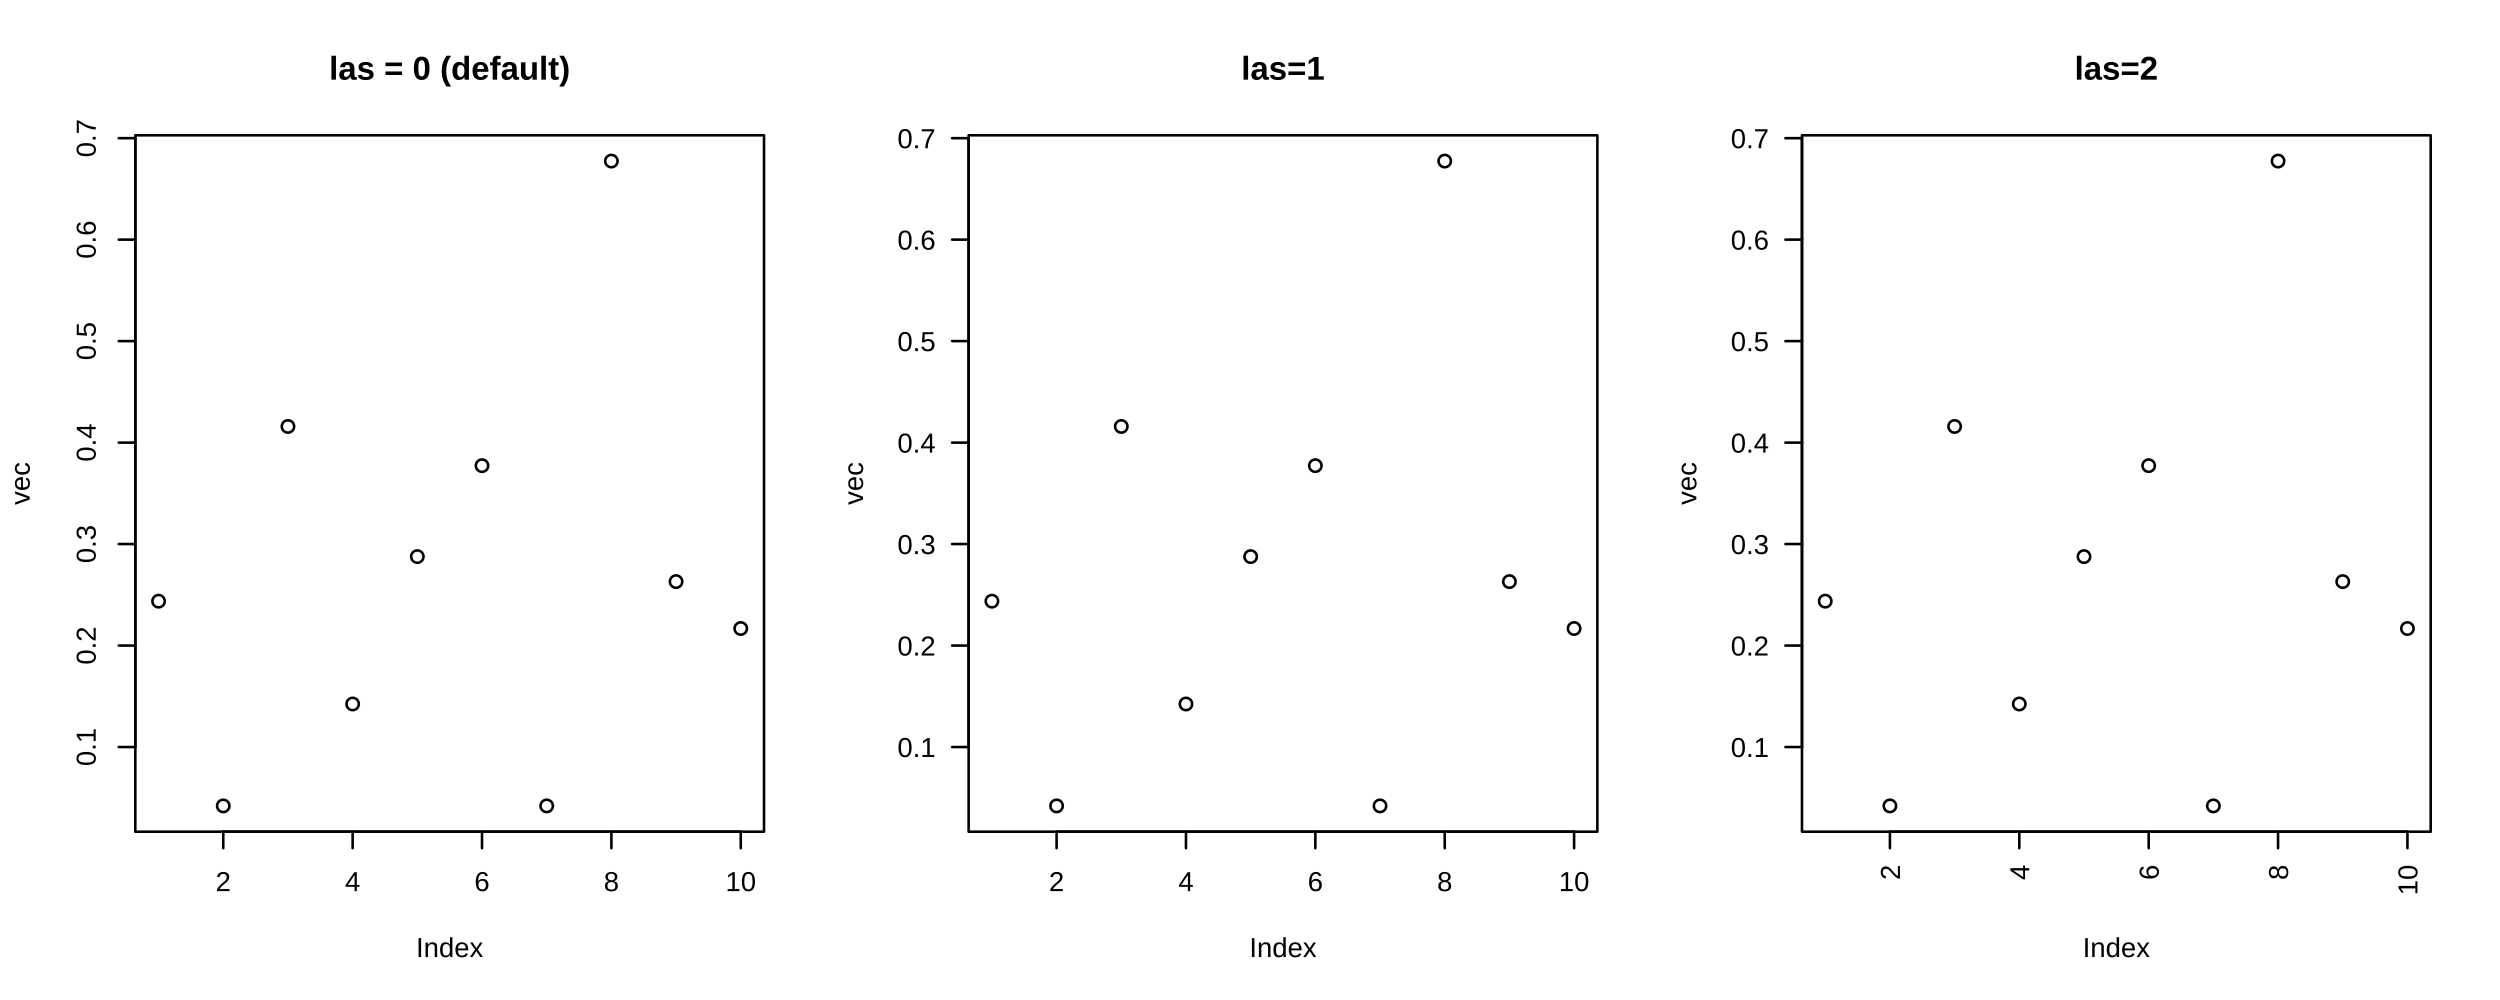
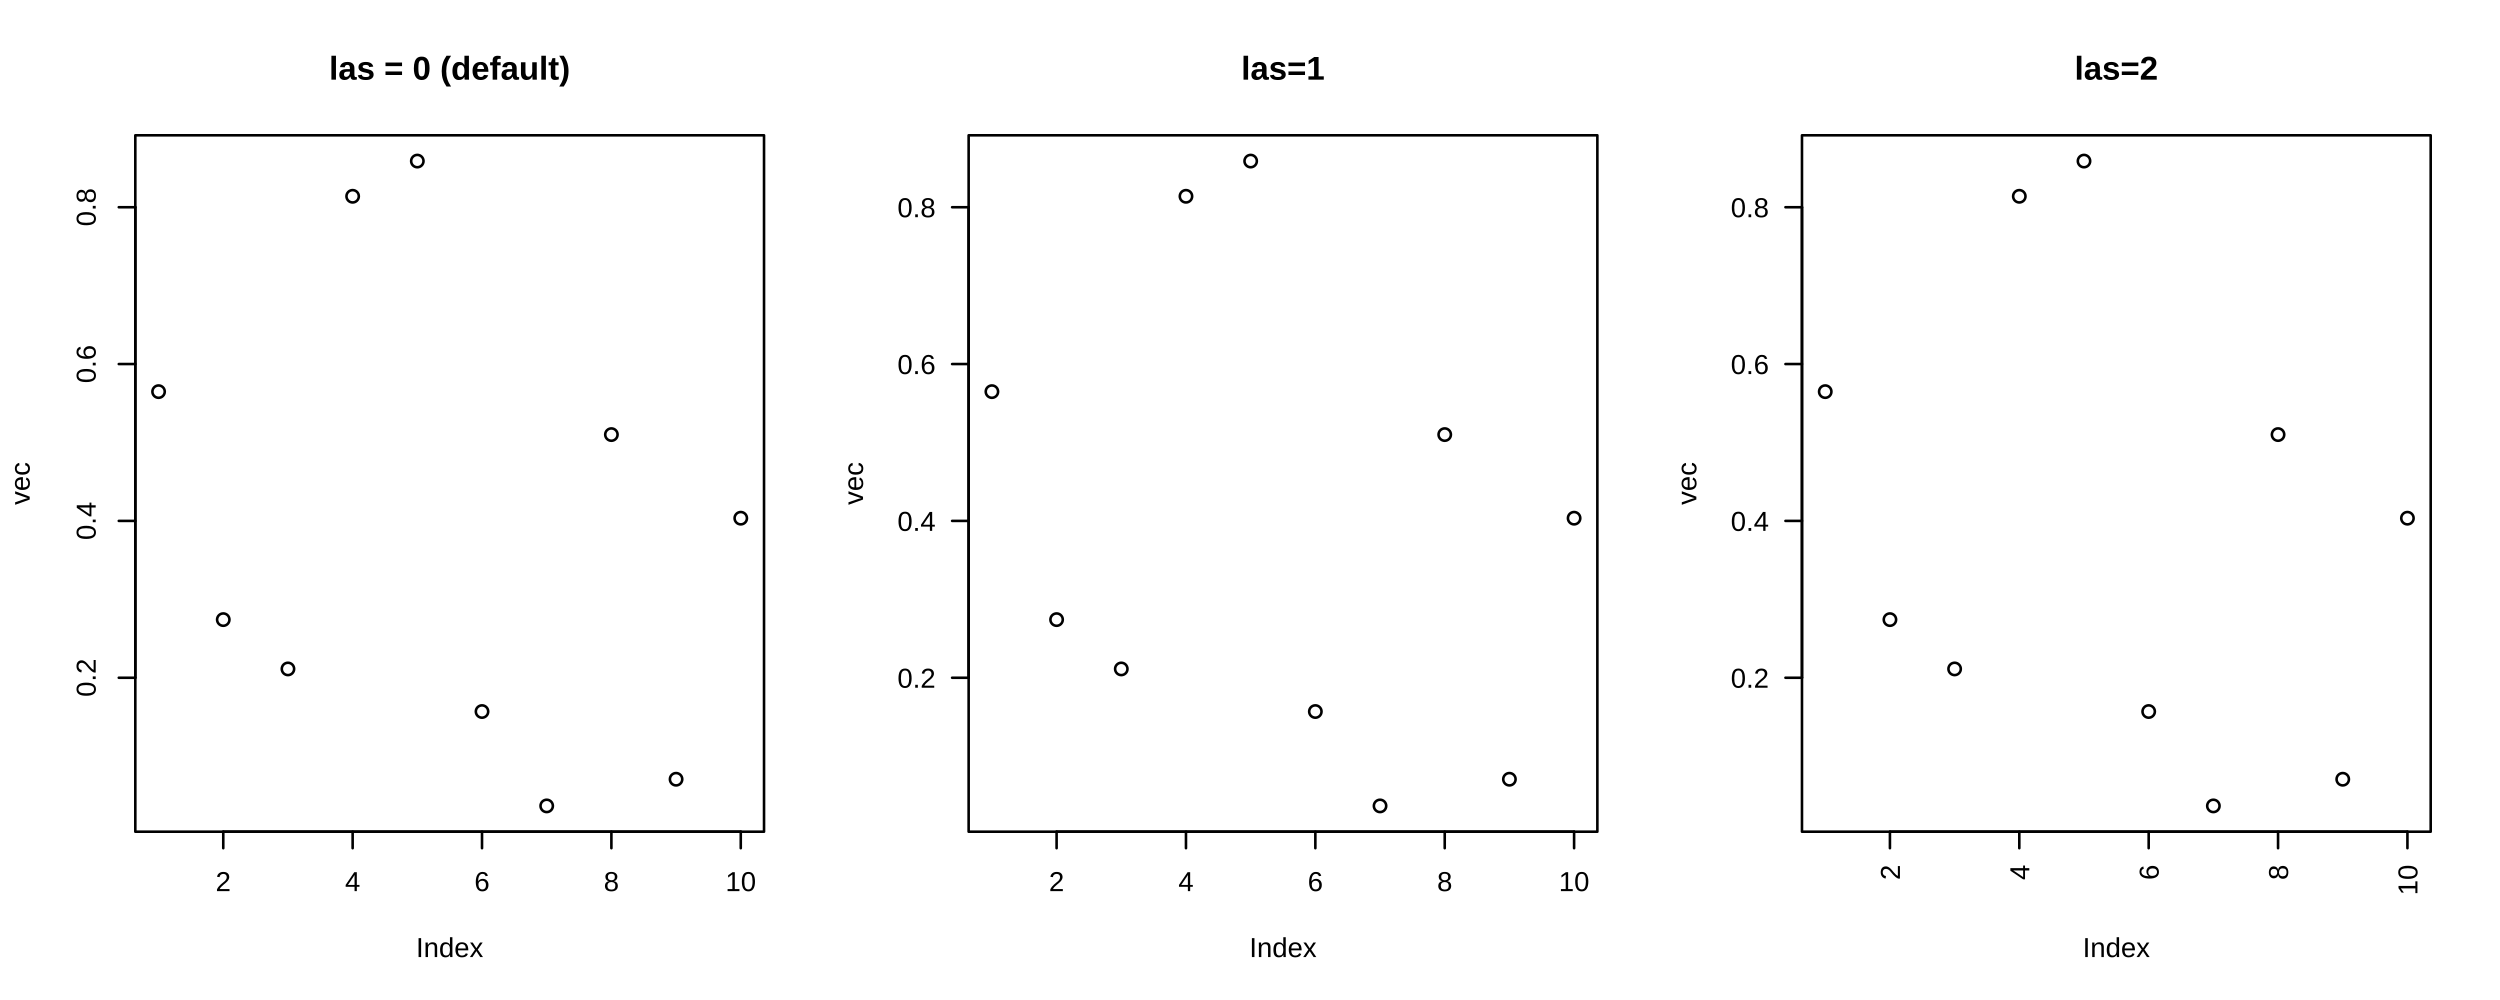
<svg xmlns="http://www.w3.org/2000/svg" class="svglite" width="720.00pt" height="288.00pt" viewBox="0 0 720.00 288.00">
  <defs>
    <style type="text/css">
    .svglite line, .svglite polyline, .svglite polygon, .svglite path, .svglite rect, .svglite circle {
      fill: none;
      stroke: #000000;
      stroke-linecap: round;
      stroke-linejoin: round;
      stroke-miterlimit: 10.00;
    }
    .svglite text {
      white-space: pre;
    }
  </style>
  </defs>
  <rect width="100%" height="100%" style="stroke: none; fill: #FFFFFF;" />
  <defs>
    <clipPath id="cpMC4wMHw3MjAuMDB8MC4wMHwyODguMDA=">
      <rect x="0.00" y="0.00" width="720.00" height="288.00" />
    </clipPath>
  </defs>
  <g clip-path="url(#cpMC4wMHw3MjAuMDB8MC4wMHwyODguMDA=)">
</g>
  <defs>
    <clipPath id="cpMzguOTd8MjIwLjA0fDM4Ljk3fDIzOS41Mw==">
      <rect x="38.97" y="38.97" width="181.08" height="200.56" />
    </clipPath>
  </defs>
  <g clip-path="url(#cpMzguOTd8MjIwLjA0fDM4Ljk3fDIzOS41Mw==)">
-     <circle cx="45.67" cy="173.14" r="1.78" style="stroke-width: 0.75;" />
-     <circle cx="64.30" cy="232.10" r="1.78" style="stroke-width: 0.75;" />
-     <circle cx="82.93" cy="122.82" r="1.78" style="stroke-width: 0.75;" />
-     <circle cx="101.56" cy="202.75" r="1.78" style="stroke-width: 0.75;" />
-     <circle cx="120.19" cy="160.30" r="1.78" style="stroke-width: 0.75;" />
-     <circle cx="138.82" cy="134.11" r="1.78" style="stroke-width: 0.75;" />
+     <circle cx="45.67" cy="112.79" r="1.78" style="stroke-width: 0.75;" />
+     <circle cx="64.30" cy="178.45" r="1.78" style="stroke-width: 0.75;" />
+     <circle cx="82.93" cy="192.65" r="1.78" style="stroke-width: 0.75;" />
+     <circle cx="101.56" cy="56.53" r="1.78" style="stroke-width: 0.75;" />
+     <circle cx="120.19" cy="46.39" r="1.78" style="stroke-width: 0.75;" />
+     <circle cx="138.82" cy="204.92" r="1.78" style="stroke-width: 0.75;" />
    <circle cx="157.45" cy="232.10" r="1.78" style="stroke-width: 0.75;" />
-     <circle cx="176.08" cy="46.39" r="1.78" style="stroke-width: 0.75;" />
-     <circle cx="194.71" cy="167.50" r="1.78" style="stroke-width: 0.75;" />
-     <circle cx="213.34" cy="181.01" r="1.78" style="stroke-width: 0.75;" />
+     <circle cx="176.08" cy="125.16" r="1.78" style="stroke-width: 0.75;" />
+     <circle cx="194.71" cy="224.42" r="1.78" style="stroke-width: 0.75;" />
+     <circle cx="213.34" cy="149.24" r="1.78" style="stroke-width: 0.75;" />
  </g>
  <g clip-path="url(#cpMC4wMHw3MjAuMDB8MC4wMHwyODguMDA=)">
    <line x1="64.30" y1="239.53" x2="213.34" y2="239.53" style="stroke-width: 0.75;" />
    <line x1="64.30" y1="239.53" x2="64.30" y2="244.28" style="stroke-width: 0.75;" />
    <line x1="101.56" y1="239.53" x2="101.56" y2="244.28" style="stroke-width: 0.75;" />
    <line x1="138.82" y1="239.53" x2="138.82" y2="244.28" style="stroke-width: 0.75;" />
    <line x1="176.08" y1="239.53" x2="176.08" y2="244.28" style="stroke-width: 0.75;" />
    <line x1="213.34" y1="239.53" x2="213.34" y2="244.28" style="stroke-width: 0.75;" />
    <text x="64.30" y="256.64" text-anchor="middle" style="font-size: 7.92px; font-family: &quot;Liberation Sans&quot;;" textLength="5.03px" lengthAdjust="spacingAndGlyphs">2</text>
    <text x="101.56" y="256.64" text-anchor="middle" style="font-size: 7.92px; font-family: &quot;Liberation Sans&quot;;" textLength="5.03px" lengthAdjust="spacingAndGlyphs">4</text>
    <text x="138.82" y="256.64" text-anchor="middle" style="font-size: 7.92px; font-family: &quot;Liberation Sans&quot;;" textLength="5.03px" lengthAdjust="spacingAndGlyphs">6</text>
    <text x="176.08" y="256.64" text-anchor="middle" style="font-size: 7.92px; font-family: &quot;Liberation Sans&quot;;" textLength="5.03px" lengthAdjust="spacingAndGlyphs">8</text>
    <text x="213.34" y="256.64" text-anchor="middle" style="font-size: 7.92px; font-family: &quot;Liberation Sans&quot;;" textLength="10.07px" lengthAdjust="spacingAndGlyphs">10</text>
-     <line x1="38.97" y1="215.14" x2="38.97" y2="39.80" style="stroke-width: 0.75;" />
-     <line x1="38.97" y1="215.14" x2="34.21" y2="215.14" style="stroke-width: 0.75;" />
-     <line x1="38.97" y1="185.92" x2="34.21" y2="185.92" style="stroke-width: 0.75;" />
-     <line x1="38.97" y1="156.69" x2="34.21" y2="156.69" style="stroke-width: 0.75;" />
-     <line x1="38.97" y1="127.47" x2="34.21" y2="127.47" style="stroke-width: 0.75;" />
-     <line x1="38.97" y1="98.24" x2="34.21" y2="98.24" style="stroke-width: 0.75;" />
-     <line x1="38.97" y1="69.02" x2="34.21" y2="69.02" style="stroke-width: 0.75;" />
-     <line x1="38.97" y1="39.80" x2="34.21" y2="39.80" style="stroke-width: 0.75;" />
-     <text transform="translate(27.56,215.14) rotate(-90)" text-anchor="middle" style="font-size: 7.92px; font-family: &quot;Liberation Sans&quot;;" textLength="12.58px" lengthAdjust="spacingAndGlyphs">0.1</text>
-     <text transform="translate(27.56,185.92) rotate(-90)" text-anchor="middle" style="font-size: 7.92px; font-family: &quot;Liberation Sans&quot;;" textLength="12.58px" lengthAdjust="spacingAndGlyphs">0.2</text>
-     <text transform="translate(27.56,156.69) rotate(-90)" text-anchor="middle" style="font-size: 7.92px; font-family: &quot;Liberation Sans&quot;;" textLength="12.58px" lengthAdjust="spacingAndGlyphs">0.3</text>
-     <text transform="translate(27.56,127.47) rotate(-90)" text-anchor="middle" style="font-size: 7.92px; font-family: &quot;Liberation Sans&quot;;" textLength="12.58px" lengthAdjust="spacingAndGlyphs">0.4</text>
-     <text transform="translate(27.56,98.24) rotate(-90)" text-anchor="middle" style="font-size: 7.92px; font-family: &quot;Liberation Sans&quot;;" textLength="12.58px" lengthAdjust="spacingAndGlyphs">0.5</text>
-     <text transform="translate(27.56,69.02) rotate(-90)" text-anchor="middle" style="font-size: 7.92px; font-family: &quot;Liberation Sans&quot;;" textLength="12.58px" lengthAdjust="spacingAndGlyphs">0.6</text>
-     <text transform="translate(27.56,39.80) rotate(-90)" text-anchor="middle" style="font-size: 7.92px; font-family: &quot;Liberation Sans&quot;;" textLength="12.58px" lengthAdjust="spacingAndGlyphs">0.7</text>
+     <line x1="38.97" y1="195.19" x2="38.97" y2="59.68" style="stroke-width: 0.75;" />
+     <line x1="38.97" y1="195.19" x2="34.21" y2="195.19" style="stroke-width: 0.75;" />
+     <line x1="38.97" y1="150.02" x2="34.21" y2="150.02" style="stroke-width: 0.75;" />
+     <line x1="38.97" y1="104.85" x2="34.21" y2="104.85" style="stroke-width: 0.75;" />
+     <line x1="38.97" y1="59.68" x2="34.21" y2="59.68" style="stroke-width: 0.75;" />
+     <text transform="translate(27.56,195.19) rotate(-90)" text-anchor="middle" style="font-size: 7.92px; font-family: &quot;Liberation Sans&quot;;" textLength="12.58px" lengthAdjust="spacingAndGlyphs">0.2</text>
+     <text transform="translate(27.56,150.02) rotate(-90)" text-anchor="middle" style="font-size: 7.92px; font-family: &quot;Liberation Sans&quot;;" textLength="12.58px" lengthAdjust="spacingAndGlyphs">0.4</text>
+     <text transform="translate(27.56,104.85) rotate(-90)" text-anchor="middle" style="font-size: 7.92px; font-family: &quot;Liberation Sans&quot;;" textLength="12.58px" lengthAdjust="spacingAndGlyphs">0.6</text>
+     <text transform="translate(27.56,59.68) rotate(-90)" text-anchor="middle" style="font-size: 7.92px; font-family: &quot;Liberation Sans&quot;;" textLength="12.58px" lengthAdjust="spacingAndGlyphs">0.8</text>
    <polygon points="38.97,239.53 220.04,239.53 220.04,38.97 38.97,38.97 " style="stroke-width: 0.75;" />
  </g>
  <defs>
    <clipPath id="cpMC4wMHwyNDAuMDB8MC4wMHwyODguMDA=">
      <rect x="0.00" y="0.00" width="240.00" height="288.00" />
    </clipPath>
  </defs>
  <g clip-path="url(#cpMC4wMHwyNDAuMDB8MC4wMHwyODguMDA=)">
    <text x="129.50" y="22.95" text-anchor="middle" style="font-size: 9.50px; font-weight: bold; font-family: &quot;Liberation Sans&quot;;" textLength="86.82px" lengthAdjust="spacingAndGlyphs">las = 0 (default)</text>
    <text x="129.50" y="275.64" text-anchor="middle" style="font-size: 7.92px; font-family: &quot;Liberation Sans&quot;;" textLength="21.77px" lengthAdjust="spacingAndGlyphs">Index</text>
    <text transform="translate(8.55,139.25) rotate(-90)" text-anchor="middle" style="font-size: 7.92px; font-family: &quot;Liberation Sans&quot;;" textLength="13.90px" lengthAdjust="spacingAndGlyphs">vec</text>
  </g>
  <defs>
    <clipPath id="cpMjc4Ljk3fDQ2MC4wNHwzOC45N3wyMzkuNTM=">
      <rect x="278.97" y="38.97" width="181.08" height="200.56" />
    </clipPath>
  </defs>
  <g clip-path="url(#cpMjc4Ljk3fDQ2MC4wNHwzOC45N3wyMzkuNTM=)">
-     <circle cx="285.67" cy="173.14" r="1.78" style="stroke-width: 0.75;" />
-     <circle cx="304.30" cy="232.10" r="1.78" style="stroke-width: 0.75;" />
-     <circle cx="322.93" cy="122.82" r="1.78" style="stroke-width: 0.75;" />
-     <circle cx="341.56" cy="202.75" r="1.78" style="stroke-width: 0.75;" />
-     <circle cx="360.19" cy="160.30" r="1.78" style="stroke-width: 0.75;" />
-     <circle cx="378.82" cy="134.11" r="1.78" style="stroke-width: 0.75;" />
+     <circle cx="285.67" cy="112.79" r="1.78" style="stroke-width: 0.75;" />
+     <circle cx="304.30" cy="178.45" r="1.78" style="stroke-width: 0.75;" />
+     <circle cx="322.93" cy="192.65" r="1.78" style="stroke-width: 0.75;" />
+     <circle cx="341.56" cy="56.53" r="1.78" style="stroke-width: 0.75;" />
+     <circle cx="360.19" cy="46.39" r="1.78" style="stroke-width: 0.75;" />
+     <circle cx="378.82" cy="204.92" r="1.78" style="stroke-width: 0.75;" />
    <circle cx="397.45" cy="232.10" r="1.78" style="stroke-width: 0.75;" />
-     <circle cx="416.08" cy="46.39" r="1.78" style="stroke-width: 0.75;" />
-     <circle cx="434.71" cy="167.50" r="1.78" style="stroke-width: 0.75;" />
-     <circle cx="453.34" cy="181.01" r="1.78" style="stroke-width: 0.75;" />
+     <circle cx="416.08" cy="125.16" r="1.78" style="stroke-width: 0.75;" />
+     <circle cx="434.71" cy="224.42" r="1.78" style="stroke-width: 0.75;" />
+     <circle cx="453.34" cy="149.24" r="1.78" style="stroke-width: 0.75;" />
  </g>
  <g clip-path="url(#cpMC4wMHw3MjAuMDB8MC4wMHwyODguMDA=)">
    <line x1="304.30" y1="239.53" x2="453.34" y2="239.53" style="stroke-width: 0.75;" />
    <line x1="304.30" y1="239.53" x2="304.30" y2="244.28" style="stroke-width: 0.75;" />
    <line x1="341.56" y1="239.53" x2="341.56" y2="244.28" style="stroke-width: 0.75;" />
    <line x1="378.82" y1="239.53" x2="378.82" y2="244.28" style="stroke-width: 0.75;" />
    <line x1="416.08" y1="239.53" x2="416.08" y2="244.28" style="stroke-width: 0.75;" />
    <line x1="453.34" y1="239.53" x2="453.34" y2="244.28" style="stroke-width: 0.75;" />
    <text x="304.30" y="256.64" text-anchor="middle" style="font-size: 7.92px; font-family: &quot;Liberation Sans&quot;;" textLength="5.03px" lengthAdjust="spacingAndGlyphs">2</text>
    <text x="341.56" y="256.64" text-anchor="middle" style="font-size: 7.92px; font-family: &quot;Liberation Sans&quot;;" textLength="5.03px" lengthAdjust="spacingAndGlyphs">4</text>
    <text x="378.82" y="256.64" text-anchor="middle" style="font-size: 7.92px; font-family: &quot;Liberation Sans&quot;;" textLength="5.03px" lengthAdjust="spacingAndGlyphs">6</text>
    <text x="416.08" y="256.64" text-anchor="middle" style="font-size: 7.92px; font-family: &quot;Liberation Sans&quot;;" textLength="5.03px" lengthAdjust="spacingAndGlyphs">8</text>
    <text x="453.34" y="256.64" text-anchor="middle" style="font-size: 7.92px; font-family: &quot;Liberation Sans&quot;;" textLength="10.07px" lengthAdjust="spacingAndGlyphs">10</text>
-     <line x1="278.97" y1="215.14" x2="278.97" y2="39.80" style="stroke-width: 0.75;" />
-     <line x1="278.97" y1="215.14" x2="274.21" y2="215.14" style="stroke-width: 0.75;" />
-     <line x1="278.97" y1="185.92" x2="274.21" y2="185.92" style="stroke-width: 0.75;" />
-     <line x1="278.97" y1="156.69" x2="274.21" y2="156.69" style="stroke-width: 0.75;" />
-     <line x1="278.97" y1="127.47" x2="274.21" y2="127.47" style="stroke-width: 0.75;" />
-     <line x1="278.97" y1="98.24" x2="274.21" y2="98.24" style="stroke-width: 0.75;" />
-     <line x1="278.97" y1="69.02" x2="274.21" y2="69.02" style="stroke-width: 0.75;" />
-     <line x1="278.97" y1="39.80" x2="274.21" y2="39.80" style="stroke-width: 0.75;" />
-     <text x="269.46" y="218.02" text-anchor="end" style="font-size: 7.92px; font-family: &quot;Liberation Sans&quot;;" textLength="12.58px" lengthAdjust="spacingAndGlyphs">0.1</text>
-     <text x="269.46" y="188.80" text-anchor="end" style="font-size: 7.92px; font-family: &quot;Liberation Sans&quot;;" textLength="12.58px" lengthAdjust="spacingAndGlyphs">0.2</text>
-     <text x="269.46" y="159.57" text-anchor="end" style="font-size: 7.92px; font-family: &quot;Liberation Sans&quot;;" textLength="12.58px" lengthAdjust="spacingAndGlyphs">0.3</text>
-     <text x="269.46" y="130.35" text-anchor="end" style="font-size: 7.92px; font-family: &quot;Liberation Sans&quot;;" textLength="12.58px" lengthAdjust="spacingAndGlyphs">0.4</text>
-     <text x="269.46" y="101.12" text-anchor="end" style="font-size: 7.92px; font-family: &quot;Liberation Sans&quot;;" textLength="12.58px" lengthAdjust="spacingAndGlyphs">0.5</text>
-     <text x="269.46" y="71.90" text-anchor="end" style="font-size: 7.92px; font-family: &quot;Liberation Sans&quot;;" textLength="12.58px" lengthAdjust="spacingAndGlyphs">0.6</text>
-     <text x="269.46" y="42.68" text-anchor="end" style="font-size: 7.92px; font-family: &quot;Liberation Sans&quot;;" textLength="12.58px" lengthAdjust="spacingAndGlyphs">0.7</text>
+     <line x1="278.97" y1="195.19" x2="278.97" y2="59.68" style="stroke-width: 0.75;" />
+     <line x1="278.97" y1="195.19" x2="274.21" y2="195.19" style="stroke-width: 0.75;" />
+     <line x1="278.97" y1="150.02" x2="274.21" y2="150.02" style="stroke-width: 0.75;" />
+     <line x1="278.97" y1="104.85" x2="274.21" y2="104.85" style="stroke-width: 0.75;" />
+     <line x1="278.97" y1="59.68" x2="274.21" y2="59.68" style="stroke-width: 0.75;" />
+     <text x="269.46" y="198.07" text-anchor="end" style="font-size: 7.92px; font-family: &quot;Liberation Sans&quot;;" textLength="12.58px" lengthAdjust="spacingAndGlyphs">0.2</text>
+     <text x="269.46" y="152.90" text-anchor="end" style="font-size: 7.92px; font-family: &quot;Liberation Sans&quot;;" textLength="12.58px" lengthAdjust="spacingAndGlyphs">0.4</text>
+     <text x="269.46" y="107.73" text-anchor="end" style="font-size: 7.92px; font-family: &quot;Liberation Sans&quot;;" textLength="12.58px" lengthAdjust="spacingAndGlyphs">0.6</text>
+     <text x="269.46" y="62.56" text-anchor="end" style="font-size: 7.92px; font-family: &quot;Liberation Sans&quot;;" textLength="12.58px" lengthAdjust="spacingAndGlyphs">0.8</text>
    <polygon points="278.97,239.53 460.04,239.53 460.04,38.97 278.97,38.97 " style="stroke-width: 0.75;" />
  </g>
  <defs>
    <clipPath id="cpMjQwLjAwfDQ4MC4wMHwwLjAwfDI4OC4wMA==">
      <rect x="240.00" y="0.00" width="240.00" height="288.00" />
    </clipPath>
  </defs>
  <g clip-path="url(#cpMjQwLjAwfDQ4MC4wMHwwLjAwfDI4OC4wMA==)">
    <text x="369.50" y="22.95" text-anchor="middle" style="font-size: 9.50px; font-weight: bold; font-family: &quot;Liberation Sans&quot;;" textLength="29.88px" lengthAdjust="spacingAndGlyphs">las=1</text>
    <text x="369.50" y="275.64" text-anchor="middle" style="font-size: 7.92px; font-family: &quot;Liberation Sans&quot;;" textLength="21.77px" lengthAdjust="spacingAndGlyphs">Index</text>
    <text transform="translate(248.55,139.25) rotate(-90)" text-anchor="middle" style="font-size: 7.92px; font-family: &quot;Liberation Sans&quot;;" textLength="13.90px" lengthAdjust="spacingAndGlyphs">vec</text>
  </g>
  <defs>
    <clipPath id="cpNTE4Ljk3fDcwMC4wNHwzOC45N3wyMzkuNTM=">
      <rect x="518.97" y="38.97" width="181.08" height="200.56" />
    </clipPath>
  </defs>
  <g clip-path="url(#cpNTE4Ljk3fDcwMC4wNHwzOC45N3wyMzkuNTM=)">
-     <circle cx="525.67" cy="173.14" r="1.78" style="stroke-width: 0.75;" />
-     <circle cx="544.30" cy="232.10" r="1.78" style="stroke-width: 0.75;" />
-     <circle cx="562.93" cy="122.82" r="1.78" style="stroke-width: 0.75;" />
-     <circle cx="581.56" cy="202.75" r="1.78" style="stroke-width: 0.75;" />
-     <circle cx="600.19" cy="160.30" r="1.78" style="stroke-width: 0.75;" />
-     <circle cx="618.82" cy="134.11" r="1.78" style="stroke-width: 0.75;" />
+     <circle cx="525.67" cy="112.79" r="1.78" style="stroke-width: 0.75;" />
+     <circle cx="544.30" cy="178.45" r="1.78" style="stroke-width: 0.75;" />
+     <circle cx="562.93" cy="192.65" r="1.78" style="stroke-width: 0.75;" />
+     <circle cx="581.56" cy="56.53" r="1.78" style="stroke-width: 0.75;" />
+     <circle cx="600.19" cy="46.39" r="1.78" style="stroke-width: 0.75;" />
+     <circle cx="618.82" cy="204.92" r="1.78" style="stroke-width: 0.75;" />
    <circle cx="637.45" cy="232.10" r="1.78" style="stroke-width: 0.75;" />
-     <circle cx="656.08" cy="46.39" r="1.78" style="stroke-width: 0.75;" />
-     <circle cx="674.71" cy="167.50" r="1.78" style="stroke-width: 0.75;" />
-     <circle cx="693.34" cy="181.01" r="1.78" style="stroke-width: 0.75;" />
+     <circle cx="656.08" cy="125.16" r="1.78" style="stroke-width: 0.75;" />
+     <circle cx="674.71" cy="224.42" r="1.78" style="stroke-width: 0.75;" />
+     <circle cx="693.34" cy="149.24" r="1.78" style="stroke-width: 0.75;" />
  </g>
  <g clip-path="url(#cpMC4wMHw3MjAuMDB8MC4wMHwyODguMDA=)">
    <line x1="544.30" y1="239.53" x2="693.34" y2="239.53" style="stroke-width: 0.75;" />
    <line x1="544.30" y1="239.53" x2="544.30" y2="244.28" style="stroke-width: 0.75;" />
    <line x1="581.56" y1="239.53" x2="581.56" y2="244.28" style="stroke-width: 0.75;" />
    <line x1="618.82" y1="239.53" x2="618.82" y2="244.28" style="stroke-width: 0.75;" />
    <line x1="656.08" y1="239.53" x2="656.08" y2="244.28" style="stroke-width: 0.75;" />
    <line x1="693.34" y1="239.53" x2="693.34" y2="244.28" style="stroke-width: 0.75;" />
    <text transform="translate(547.18,249.03) rotate(-90)" text-anchor="end" style="font-size: 7.92px; font-family: &quot;Liberation Sans&quot;;" textLength="5.03px" lengthAdjust="spacingAndGlyphs">2</text>
    <text transform="translate(584.44,249.03) rotate(-90)" text-anchor="end" style="font-size: 7.92px; font-family: &quot;Liberation Sans&quot;;" textLength="5.03px" lengthAdjust="spacingAndGlyphs">4</text>
    <text transform="translate(621.70,249.03) rotate(-90)" text-anchor="end" style="font-size: 7.92px; font-family: &quot;Liberation Sans&quot;;" textLength="5.03px" lengthAdjust="spacingAndGlyphs">6</text>
    <text transform="translate(658.96,249.03) rotate(-90)" text-anchor="end" style="font-size: 7.92px; font-family: &quot;Liberation Sans&quot;;" textLength="5.03px" lengthAdjust="spacingAndGlyphs">8</text>
    <text transform="translate(696.22,249.03) rotate(-90)" text-anchor="end" style="font-size: 7.92px; font-family: &quot;Liberation Sans&quot;;" textLength="10.07px" lengthAdjust="spacingAndGlyphs">10</text>
-     <line x1="518.97" y1="215.14" x2="518.97" y2="39.80" style="stroke-width: 0.75;" />
-     <line x1="518.97" y1="215.14" x2="514.21" y2="215.14" style="stroke-width: 0.75;" />
-     <line x1="518.97" y1="185.92" x2="514.21" y2="185.92" style="stroke-width: 0.75;" />
-     <line x1="518.97" y1="156.69" x2="514.21" y2="156.69" style="stroke-width: 0.75;" />
-     <line x1="518.97" y1="127.47" x2="514.21" y2="127.47" style="stroke-width: 0.75;" />
-     <line x1="518.97" y1="98.24" x2="514.21" y2="98.24" style="stroke-width: 0.75;" />
-     <line x1="518.97" y1="69.02" x2="514.21" y2="69.02" style="stroke-width: 0.75;" />
-     <line x1="518.97" y1="39.80" x2="514.21" y2="39.80" style="stroke-width: 0.75;" />
-     <text x="509.46" y="218.02" text-anchor="end" style="font-size: 7.92px; font-family: &quot;Liberation Sans&quot;;" textLength="12.58px" lengthAdjust="spacingAndGlyphs">0.1</text>
-     <text x="509.46" y="188.80" text-anchor="end" style="font-size: 7.92px; font-family: &quot;Liberation Sans&quot;;" textLength="12.58px" lengthAdjust="spacingAndGlyphs">0.2</text>
-     <text x="509.46" y="159.57" text-anchor="end" style="font-size: 7.92px; font-family: &quot;Liberation Sans&quot;;" textLength="12.58px" lengthAdjust="spacingAndGlyphs">0.3</text>
-     <text x="509.46" y="130.35" text-anchor="end" style="font-size: 7.92px; font-family: &quot;Liberation Sans&quot;;" textLength="12.58px" lengthAdjust="spacingAndGlyphs">0.4</text>
-     <text x="509.46" y="101.12" text-anchor="end" style="font-size: 7.92px; font-family: &quot;Liberation Sans&quot;;" textLength="12.58px" lengthAdjust="spacingAndGlyphs">0.5</text>
-     <text x="509.46" y="71.90" text-anchor="end" style="font-size: 7.92px; font-family: &quot;Liberation Sans&quot;;" textLength="12.58px" lengthAdjust="spacingAndGlyphs">0.6</text>
-     <text x="509.46" y="42.68" text-anchor="end" style="font-size: 7.92px; font-family: &quot;Liberation Sans&quot;;" textLength="12.58px" lengthAdjust="spacingAndGlyphs">0.7</text>
+     <line x1="518.97" y1="195.19" x2="518.97" y2="59.68" style="stroke-width: 0.75;" />
+     <line x1="518.97" y1="195.19" x2="514.21" y2="195.19" style="stroke-width: 0.75;" />
+     <line x1="518.97" y1="150.02" x2="514.21" y2="150.02" style="stroke-width: 0.75;" />
+     <line x1="518.97" y1="104.85" x2="514.21" y2="104.85" style="stroke-width: 0.75;" />
+     <line x1="518.97" y1="59.68" x2="514.21" y2="59.68" style="stroke-width: 0.75;" />
+     <text x="509.46" y="198.07" text-anchor="end" style="font-size: 7.92px; font-family: &quot;Liberation Sans&quot;;" textLength="12.58px" lengthAdjust="spacingAndGlyphs">0.2</text>
+     <text x="509.46" y="152.90" text-anchor="end" style="font-size: 7.92px; font-family: &quot;Liberation Sans&quot;;" textLength="12.58px" lengthAdjust="spacingAndGlyphs">0.4</text>
+     <text x="509.46" y="107.73" text-anchor="end" style="font-size: 7.92px; font-family: &quot;Liberation Sans&quot;;" textLength="12.58px" lengthAdjust="spacingAndGlyphs">0.6</text>
+     <text x="509.46" y="62.56" text-anchor="end" style="font-size: 7.92px; font-family: &quot;Liberation Sans&quot;;" textLength="12.58px" lengthAdjust="spacingAndGlyphs">0.8</text>
    <polygon points="518.97,239.53 700.04,239.53 700.04,38.97 518.97,38.97 " style="stroke-width: 0.75;" />
  </g>
  <defs>
    <clipPath id="cpNDgwLjAwfDcyMC4wMHwwLjAwfDI4OC4wMA==">
      <rect x="480.00" y="0.00" width="240.00" height="288.00" />
    </clipPath>
  </defs>
  <g clip-path="url(#cpNDgwLjAwfDcyMC4wMHwwLjAwfDI4OC4wMA==)">
    <text x="609.50" y="22.95" text-anchor="middle" style="font-size: 9.50px; font-weight: bold; font-family: &quot;Liberation Sans&quot;;" textLength="29.88px" lengthAdjust="spacingAndGlyphs">las=2</text>
    <text x="609.50" y="275.64" text-anchor="middle" style="font-size: 7.92px; font-family: &quot;Liberation Sans&quot;;" textLength="21.77px" lengthAdjust="spacingAndGlyphs">Index</text>
    <text transform="translate(488.55,139.25) rotate(-90)" text-anchor="middle" style="font-size: 7.92px; font-family: &quot;Liberation Sans&quot;;" textLength="13.90px" lengthAdjust="spacingAndGlyphs">vec</text>
  </g>
</svg>
